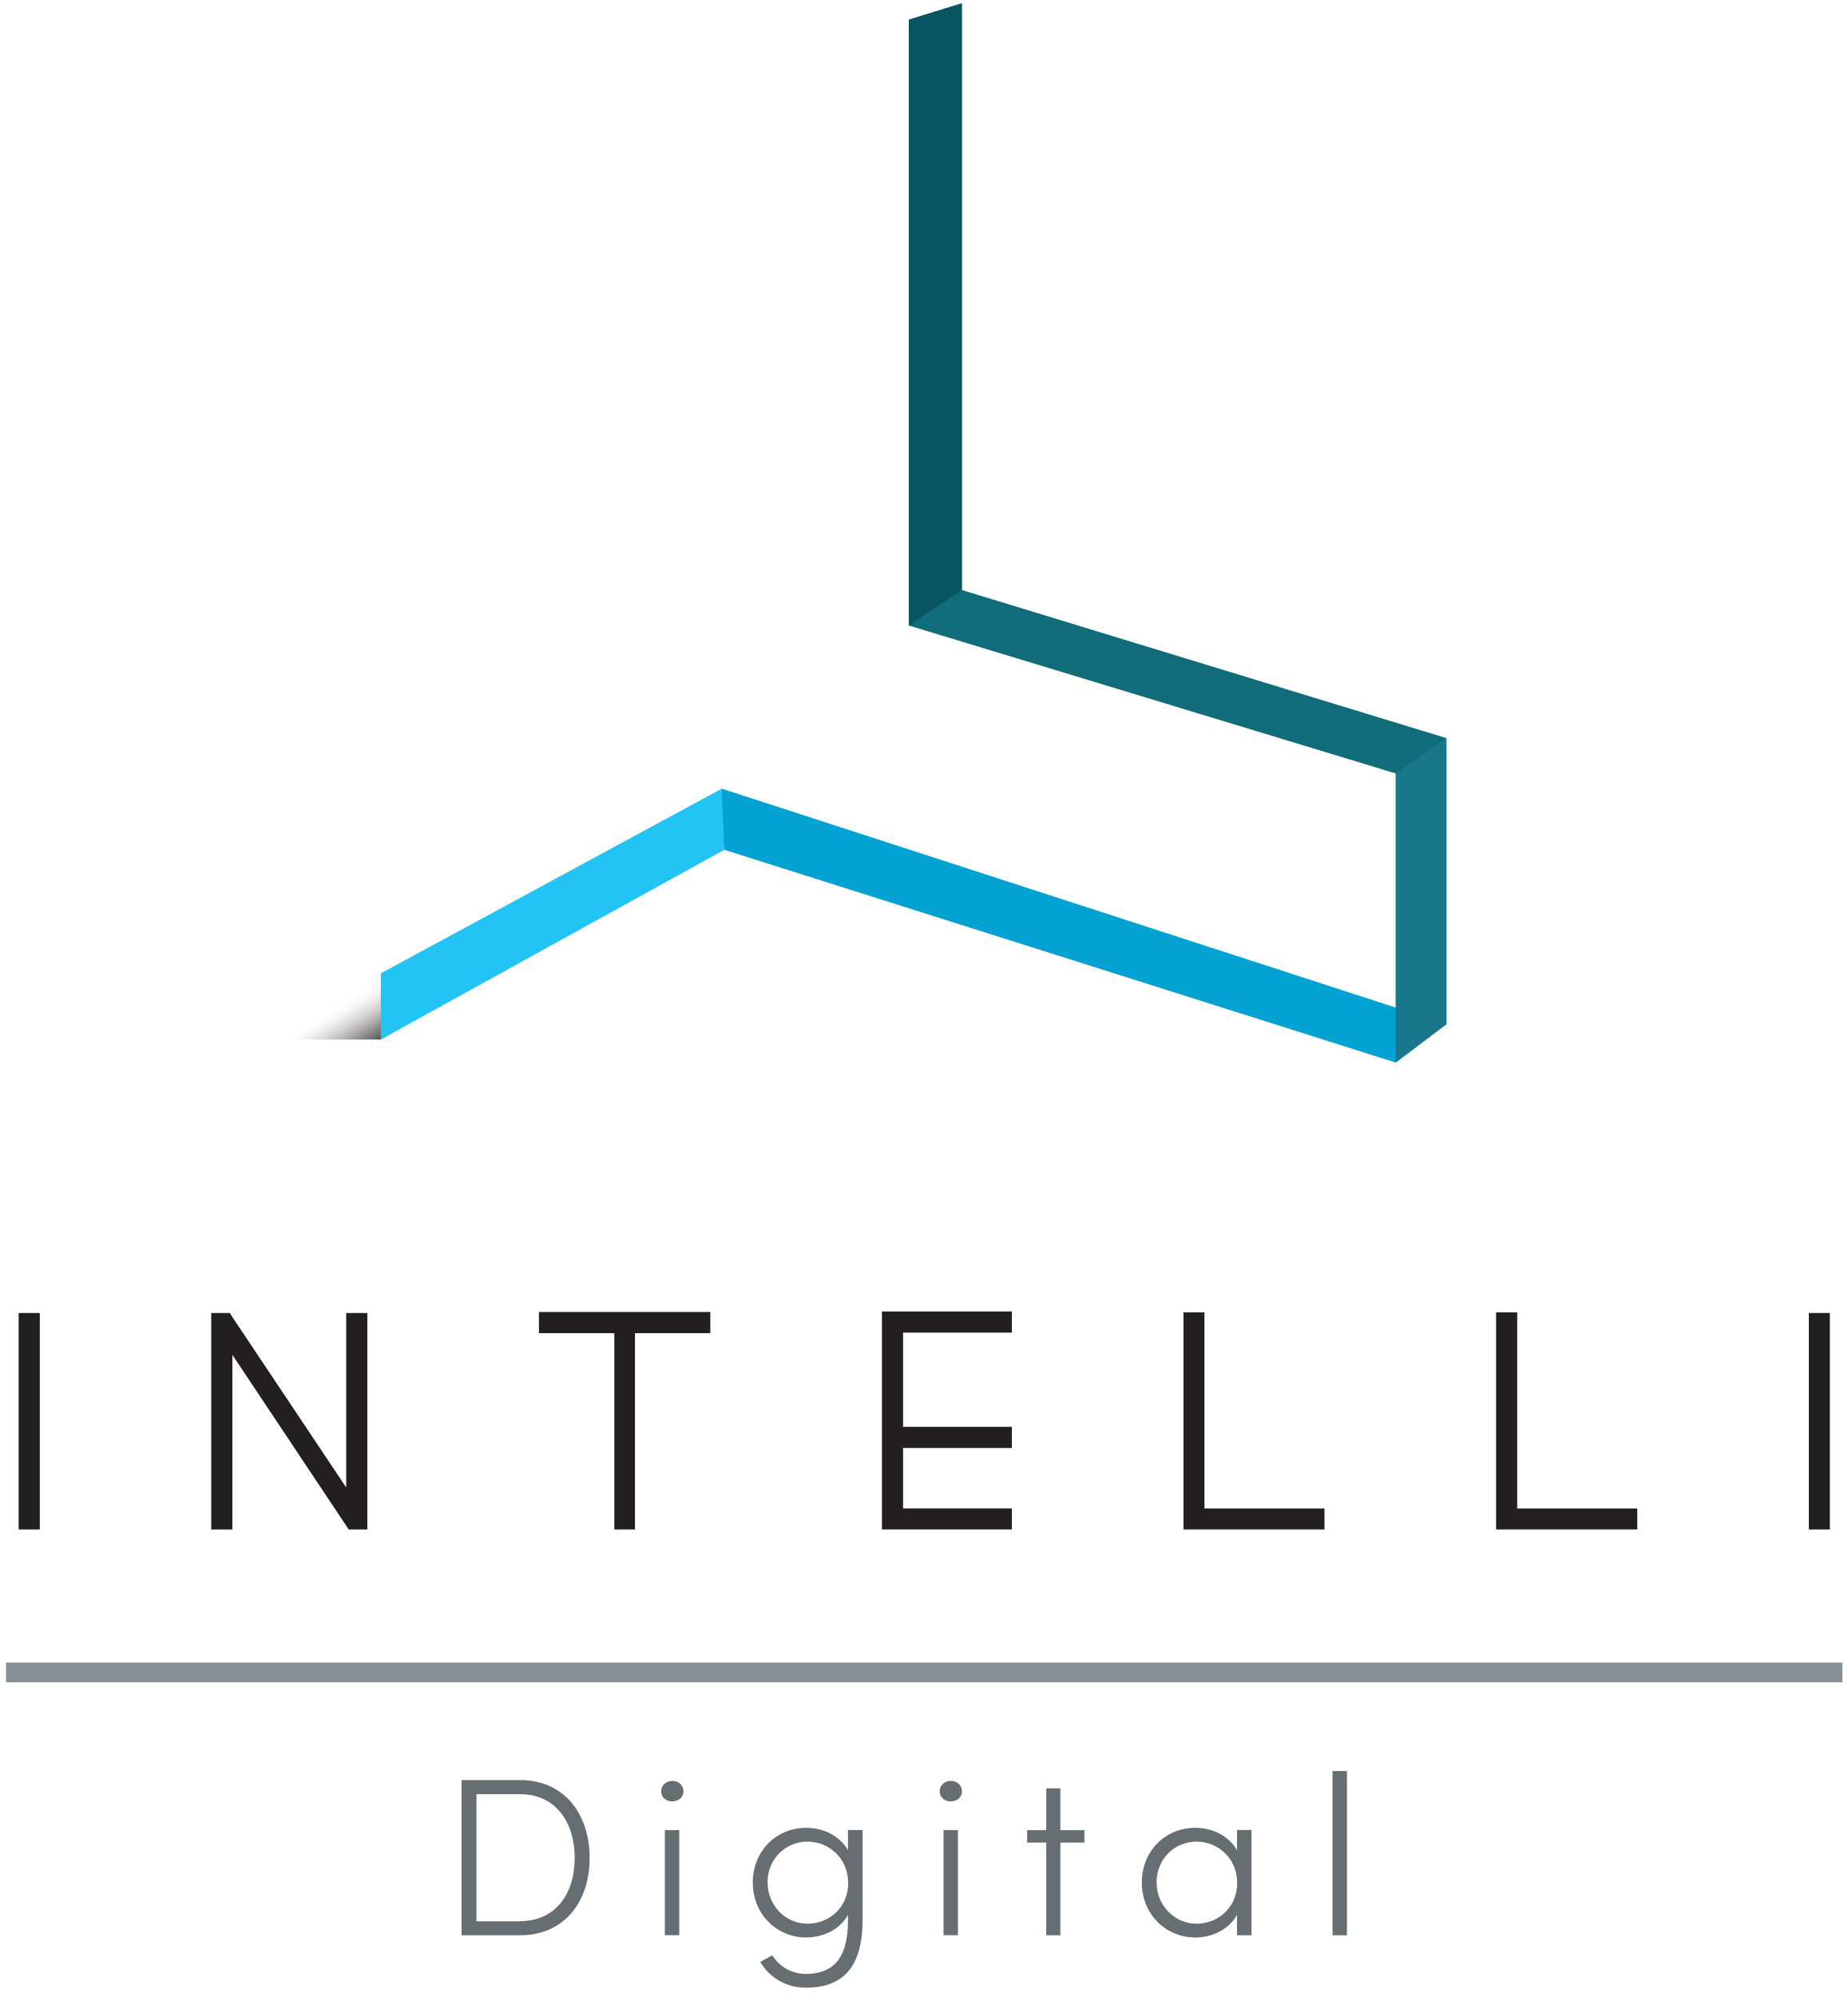
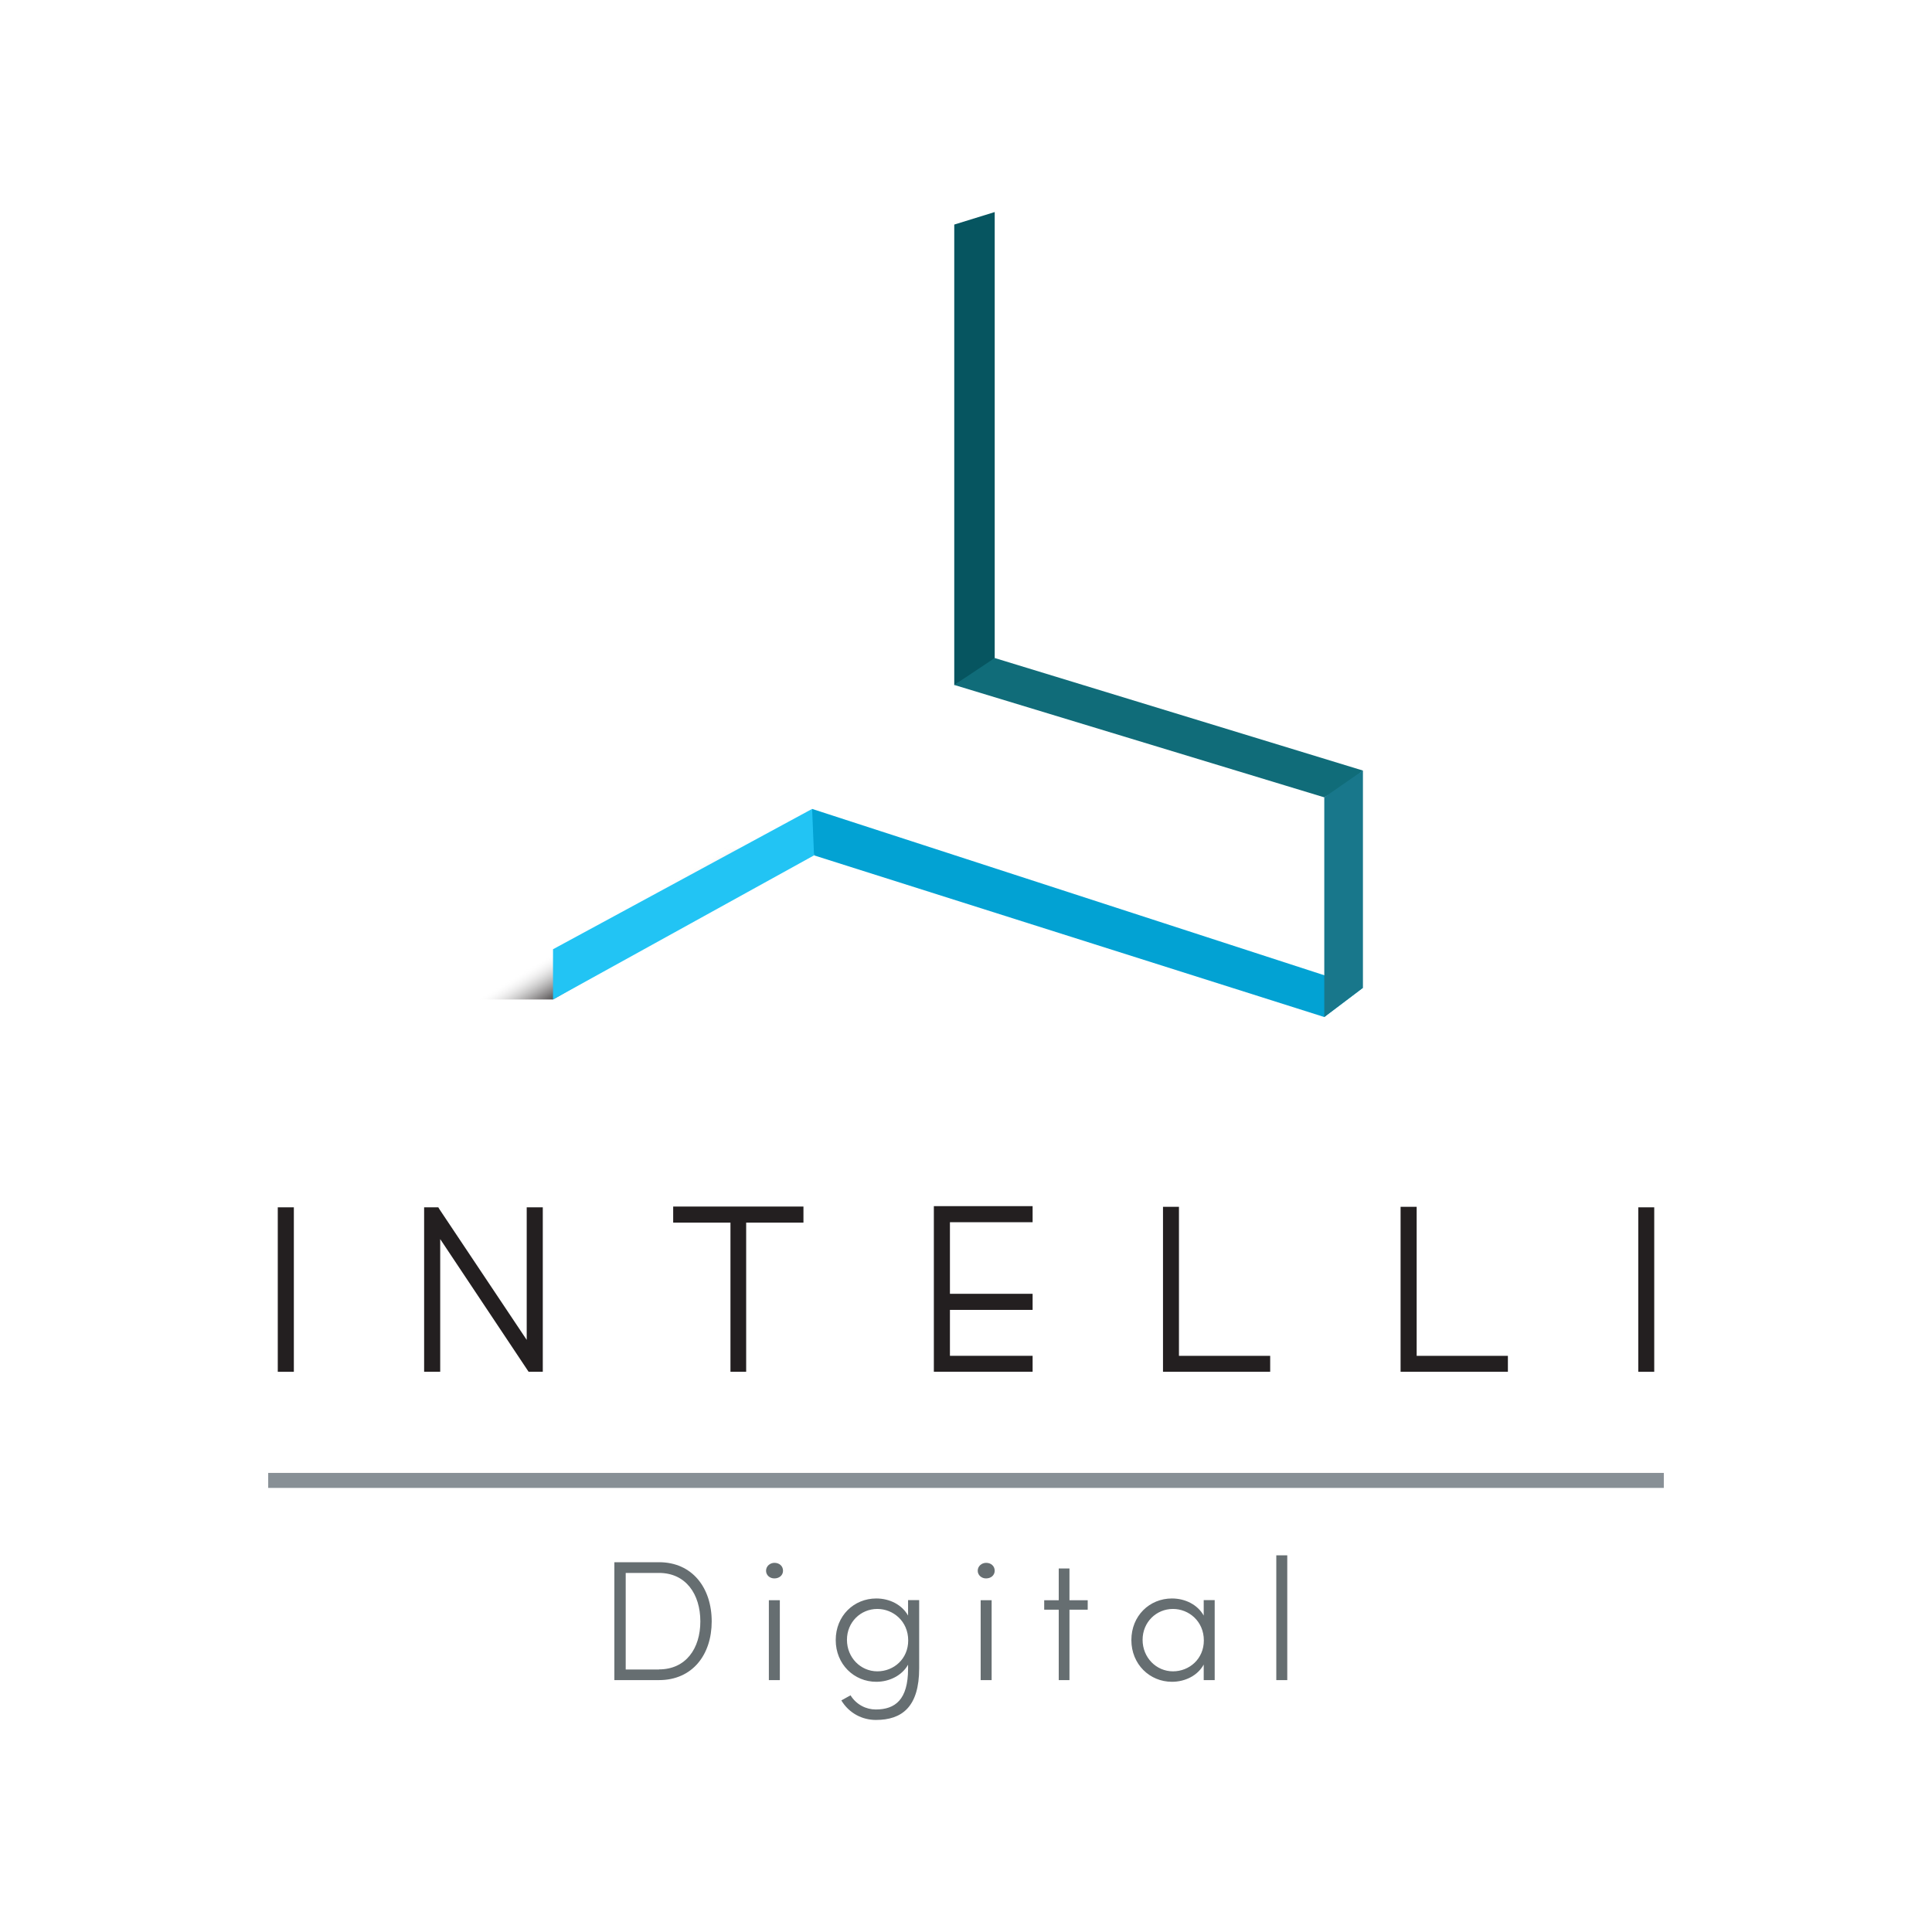
- <svg xmlns="http://www.w3.org/2000/svg" width="149" height="161" viewBox="0 0 149 161" fill="none">
-   <path d="M112.545 85.664L58.404 68.511L58.025 65.939L58.201 63.583L116.647 82.564L112.545 85.664Z" fill="#02A2D3" />
-   <path d="M41.377 67.807L58.265 67.808L30.709 83.805L24.487 83.805L18.264 83.804L41.377 67.807Z" fill="url(#paint0_linear_116_17613)" />
-   <path d="M73.283 1.578L77.575 0.251V47.609L76.262 48.651L73.283 50.452" fill="#065560" />
-   <path d="M77.575 47.571L116.647 59.512L114.765 61.083L112.545 62.355L73.283 50.428L77.575 47.571Z" fill="#106C79" />
-   <path d="M116.647 59.509L112.545 62.352V85.665L116.647 82.565V59.509Z" fill="#18778B" />
-   <path d="M58.201 63.583L58.404 68.511L30.709 83.805V78.472L58.201 63.583Z" fill="#22C4F4" />
-   <path d="M1.503 105.856H2.072H2.64H3.209V106.412V122.739V123.308H2.64H2.072H1.503V122.739V106.412V105.856Z" fill="#231F20" />
-   <path d="M18.237 105.856H18.535L18.684 106.1L27.917 119.923V106.412V105.856H28.486H29.055H29.623V106.412V115.875V122.739V123.308H29.027H28.418H28.12L27.958 123.064L18.738 109.228V122.739V123.308H18.169H17.601H17.032V122.739V106.412V105.856H17.628H18.237Z" fill="#231F20" />
-   <path d="M43.459 105.774H44.014H56.713H57.282V106.343V106.912V107.48H56.713H51.203V122.738V123.307H50.661H50.079H49.538V122.738V107.48H44.014H43.459V106.912V106.343V105.774Z" fill="#231F20" />
-   <path d="M71.118 105.731H71.687H81.055H81.597V106.3V106.869V107.437H81.055H72.824V115.032H81.055H81.597V115.601V116.17V116.738H81.055H72.824V121.612H81.055H81.597V122.167V122.736V123.304H81.055H71.687H71.118V122.736V106.3V105.731Z" fill="#231F20" />
-   <path d="M95.433 105.802H95.988H96.556H97.125V106.37V121.615H106.25H106.805V122.17V122.738V123.307H106.25H95.988H95.433V122.738V106.37V105.802Z" fill="#231F20" />
-   <path d="M120.643 105.802H121.211H121.78H122.348V106.37V121.615H131.46H132.028V122.17V122.738V123.307H131.46H121.211H120.643V122.738V106.37V105.802Z" fill="#231F20" />
-   <path d="M145.864 105.856H146.433H146.988H147.557V106.412V122.739V123.308H146.988H146.433H145.864V122.739V106.412V105.856Z" fill="#231F20" />
-   <path d="M0.487 134.833H148.572" stroke="#889096" stroke-width="1.592" stroke-miterlimit="10" />
-   <path d="M37.217 143.513H41.955C45.489 143.513 47.547 146.234 47.547 149.795C47.547 153.328 45.502 156.022 41.955 156.022H37.217V143.513ZM41.955 154.885C44.798 154.885 46.342 152.678 46.342 149.795C46.342 146.897 44.798 144.65 41.955 144.65H38.422V154.899H41.955V154.885Z" fill="#666E71" />
-   <path d="M53.313 144.418C53.313 143.931 53.733 143.579 54.207 143.579C54.721 143.579 55.114 143.918 55.114 144.418C55.114 144.892 54.721 145.231 54.207 145.231C53.72 145.244 53.313 144.892 53.313 144.418ZM53.611 147.546H54.776V156.021H53.611V147.546Z" fill="#666E71" />
-   <path d="M69.56 147.55V154.766C69.56 158.868 67.733 160.249 64.971 160.249C63.536 160.249 62.141 159.559 61.302 158.178L62.276 157.636C62.899 158.638 63.942 159.139 64.957 159.139C67.029 159.139 68.382 158.083 68.382 154.82V154.387C67.746 155.524 66.419 156.201 65.011 156.201C62.656 156.201 60.706 154.346 60.706 151.774C60.706 149.202 62.629 147.36 65.011 147.36C66.446 147.36 67.746 148.037 68.382 149.175V147.536H69.56V147.55ZM68.396 151.815C68.396 149.77 66.798 148.471 65.12 148.471C63.346 148.471 61.897 149.879 61.897 151.747C61.897 153.629 63.346 155.091 65.12 155.091C66.88 155.091 68.396 153.764 68.396 151.815Z" fill="#666E71" />
-   <path d="M75.773 144.418C75.773 143.931 76.193 143.579 76.667 143.579C77.181 143.579 77.574 143.918 77.574 144.418C77.574 144.892 77.181 145.231 76.667 145.231C76.193 145.244 75.773 144.892 75.773 144.418ZM76.085 147.546H77.249V156.021H76.085V147.546Z" fill="#666E71" />
-   <path d="M87.444 148.55H85.508V156.023H84.371V148.55H82.827V147.548H84.371V144.177H85.508V147.548H87.444V148.55Z" fill="#666E71" />
-   <path d="M100.917 147.55V156.025H99.752V154.373C99.116 155.538 97.789 156.201 96.381 156.201C94.026 156.201 92.076 154.346 92.076 151.774C92.076 149.202 93.999 147.36 96.381 147.36C97.817 147.36 99.116 148.037 99.752 149.175V147.536H100.917V147.55ZM99.766 151.815C99.766 149.77 98.168 148.471 96.49 148.471C94.716 148.471 93.268 149.879 93.268 151.747C93.268 153.629 94.716 155.091 96.49 155.091C98.236 155.091 99.766 153.764 99.766 151.815Z" fill="#666E71" />
-   <path d="M107.454 142.782H108.618V156.023H107.454V142.782Z" fill="#666E71" />
+ <svg xmlns="http://www.w3.org/2000/svg" width="205" height="205" viewBox="0 0 205 205" fill="none">
+   <path d="M140.516 107.914L86.375 90.761L85.996 88.189L86.172 85.833L144.618 104.814L140.516 107.914Z" fill="#02A2D3" />
+   <path d="M69.347 90.057L86.236 90.058L58.68 106.055L52.458 106.055L46.235 106.054L69.347 90.057Z" fill="url(#paint0_linear_1294_26812)" />
+   <path d="M101.254 23.828L105.546 22.501V69.859L104.232 70.901L101.254 72.702" fill="#065560" />
+   <path d="M105.546 69.821L144.618 81.762L142.736 83.333L140.516 84.605L101.254 72.678L105.546 69.821Z" fill="#106C79" />
+   <path d="M144.618 81.759L140.516 84.602V107.915L144.618 104.815V81.759Z" fill="#18778B" />
+   <path d="M86.172 85.833L86.375 90.761L58.68 106.055V100.722L86.172 85.833Z" fill="#22C4F4" />
+   <path d="M29.474 128.106H30.042H30.611H31.18V128.662V144.989V145.558H30.611H30.042H29.474V144.989V128.662V128.106Z" fill="#231F20" />
+   <path d="M46.208 128.106H46.506L46.655 128.35L55.888 142.173V128.662V128.106H56.456H57.025H57.594V128.662V138.125V144.989V145.558H56.998H56.389H56.091L55.928 145.314L46.709 131.478V144.989V145.558H46.14H45.572H45.003V144.989V128.662V128.106H45.599H46.208Z" fill="#231F20" />
+   <path d="M71.43 128.024H71.985H84.684H85.252V128.593V129.162V129.73H84.684H79.174V144.988V145.557H78.632H78.05H77.508V144.988V129.73H71.985H71.43V129.162V128.593V128.024Z" fill="#231F20" />
+   <path d="M99.089 127.981H99.657H109.026H109.568V128.55V129.119V129.687H109.026H100.795V137.282H109.026H109.568V137.851V138.42V138.988H109.026H100.795V143.862H109.026H109.568V144.417V144.986V145.554H109.026H99.657H99.089V144.986V128.55V127.981Z" fill="#231F20" />
+   <path d="M123.403 128.052H123.958H124.527H125.096V128.62V143.865H134.221H134.776V144.42V144.988V145.557H134.221H123.958H123.403V144.988V128.62V128.052Z" fill="#231F20" />
+   <path d="M148.613 128.052H149.182H149.751H150.319V128.62V143.865H159.431H159.999V144.42V144.988V145.557H159.431H149.182H148.613V144.988V128.62V128.052Z" fill="#231F20" />
+   <path d="M173.835 128.106H174.404H174.959H175.527V128.662V144.989V145.558H174.959H174.404H173.835V144.989V128.662V128.106Z" fill="#231F20" />
+   <path d="M28.458 157.083H176.543" stroke="#889096" stroke-width="1.592" stroke-miterlimit="10" />
+   <path d="M65.188 165.763H69.926C73.46 165.763 75.517 168.484 75.517 172.045C75.517 175.578 73.473 178.272 69.926 178.272H65.188V165.763ZM69.926 177.135C72.769 177.135 74.312 174.928 74.312 172.045C74.312 169.147 72.769 166.9 69.926 166.9H66.392V177.149H69.926V177.135Z" fill="#666E71" />
+   <path d="M81.284 166.668C81.284 166.181 81.704 165.829 82.178 165.829C82.692 165.829 83.085 166.168 83.085 166.668C83.085 167.142 82.692 167.481 82.178 167.481C81.69 167.494 81.284 167.142 81.284 166.668ZM81.582 169.796H82.746V178.271H81.582V169.796Z" fill="#666E71" />
+   <path d="M97.531 169.8V177.016C97.531 181.118 95.703 182.499 92.941 182.499C91.506 182.499 90.112 181.809 89.272 180.428L90.247 179.886C90.87 180.888 91.912 181.389 92.928 181.389C94.999 181.389 96.353 180.333 96.353 177.07V176.637C95.717 177.774 94.39 178.451 92.982 178.451C90.626 178.451 88.677 176.596 88.677 174.024C88.677 171.452 90.599 169.61 92.982 169.61C94.417 169.61 95.717 170.287 96.353 171.425V169.786H97.531V169.8ZM96.367 174.065C96.367 172.02 94.769 170.721 93.09 170.721C91.317 170.721 89.868 172.129 89.868 173.997C89.868 175.879 91.317 177.341 93.09 177.341C94.85 177.341 96.367 176.014 96.367 174.065Z" fill="#666E71" />
+   <path d="M103.744 166.668C103.744 166.181 104.164 165.829 104.638 165.829C105.152 165.829 105.545 166.168 105.545 166.668C105.545 167.142 105.152 167.481 104.638 167.481C104.164 167.494 103.744 167.142 103.744 166.668ZM104.056 169.796H105.22V178.271H104.056V169.796Z" fill="#666E71" />
+   <path d="M115.414 170.8H113.478V178.273H112.341V170.8H110.798V169.798H112.341V166.427H113.478V169.798H115.414V170.8Z" fill="#666E71" />
+   <path d="M128.888 169.8V178.275H127.723V176.623C127.087 177.788 125.76 178.451 124.352 178.451C121.996 178.451 120.047 176.596 120.047 174.024C120.047 171.452 121.969 169.61 124.352 169.61C125.787 169.61 127.087 170.287 127.723 171.425V169.786H128.888V169.8ZM127.737 174.065C127.737 172.02 126.139 170.721 124.46 170.721C122.687 170.721 121.238 172.129 121.238 173.997C121.238 175.879 122.687 177.341 124.46 177.341C126.207 177.341 127.737 176.014 127.737 174.065Z" fill="#666E71" />
+   <path d="M135.425 165.032H136.589V178.273H135.425V165.032Z" fill="#666E71" />
  <defs>
-     <linearGradient id="paint0_linear_116_17613" x1="33.111" y1="77.391" x2="35.919" y2="81.999" gradientUnits="userSpaceOnUse">
+     <linearGradient id="paint0_linear_1294_26812" x1="61.082" y1="99.641" x2="63.89" y2="104.249" gradientUnits="userSpaceOnUse">
      <stop stop-color="white" stop-opacity="0" />
      <stop offset="0.137" stop-color="#CBCACB" stop-opacity="0.142" />
      <stop offset="0.291" stop-color="#999797" stop-opacity="0.302" />
      <stop offset="0.442" stop-color="#6E6C6C" stop-opacity="0.459" />
      <stop offset="0.588" stop-color="#4E4A4B" stop-opacity="0.611" />
      <stop offset="0.726" stop-color="#363233" stop-opacity="0.754" />
      <stop offset="0.854" stop-color="#282425" stop-opacity="0.888" />
      <stop offset="0.962" stop-color="#231F20" />
    </linearGradient>
  </defs>
</svg>
